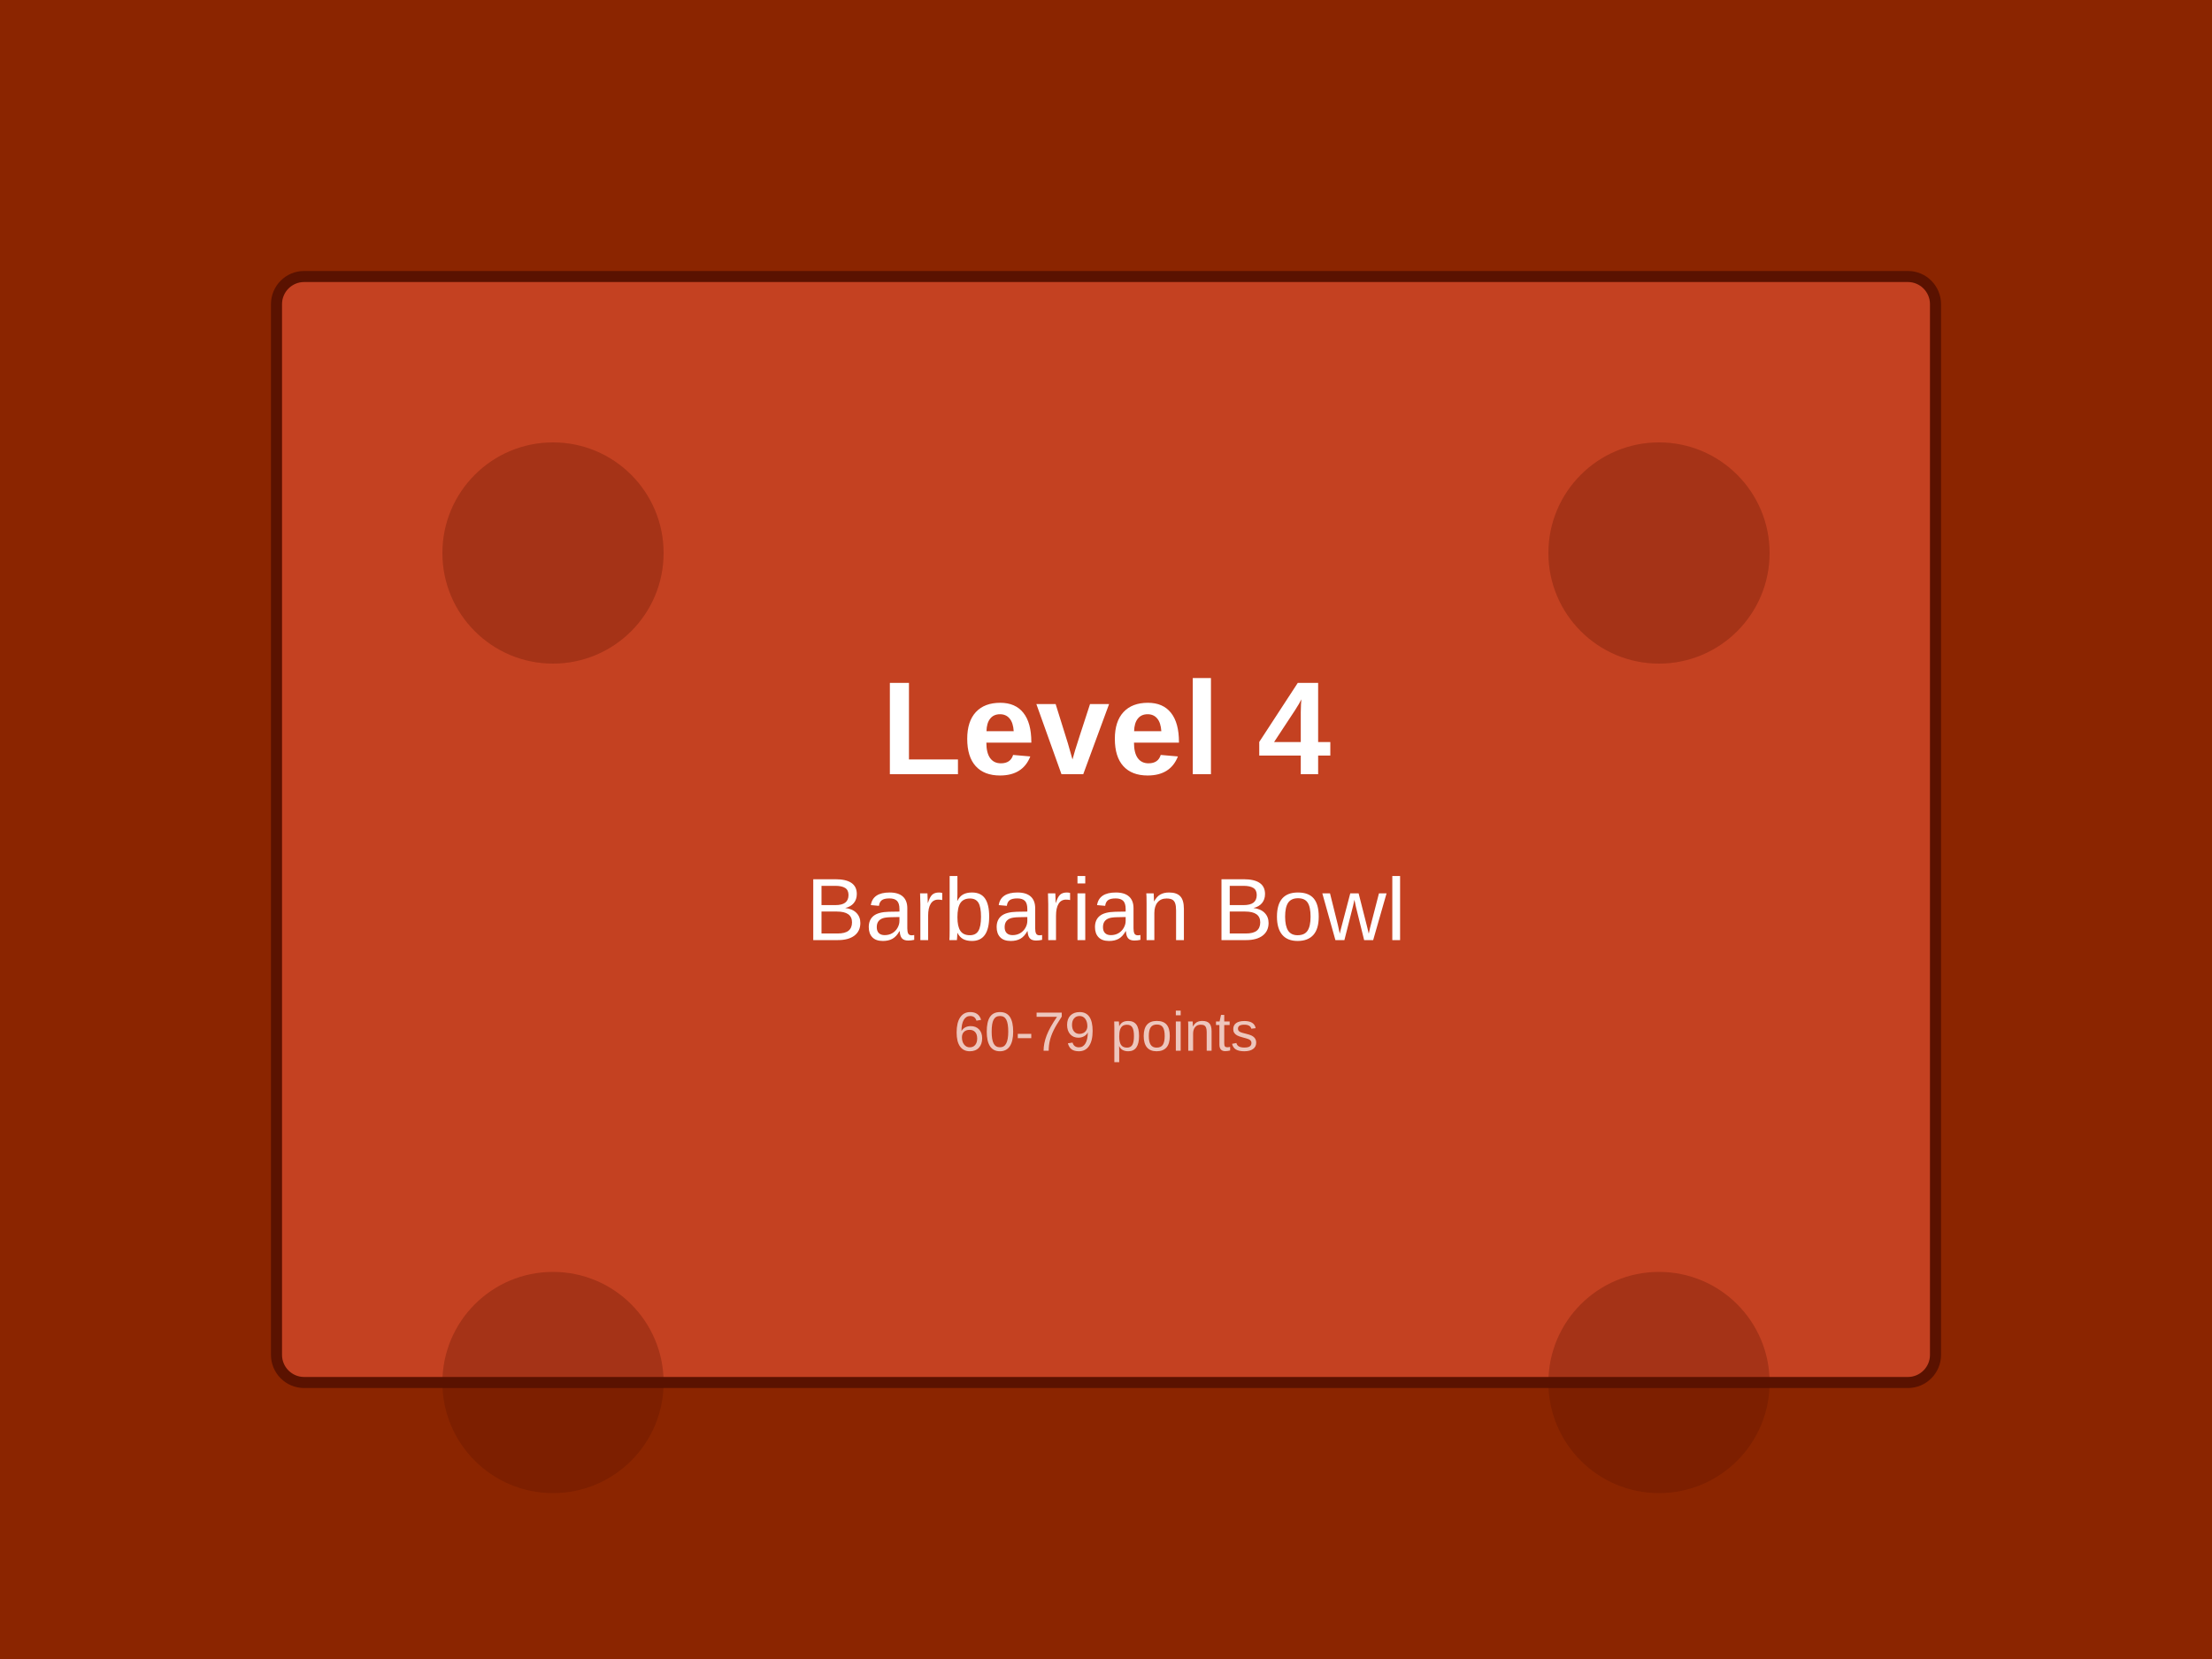
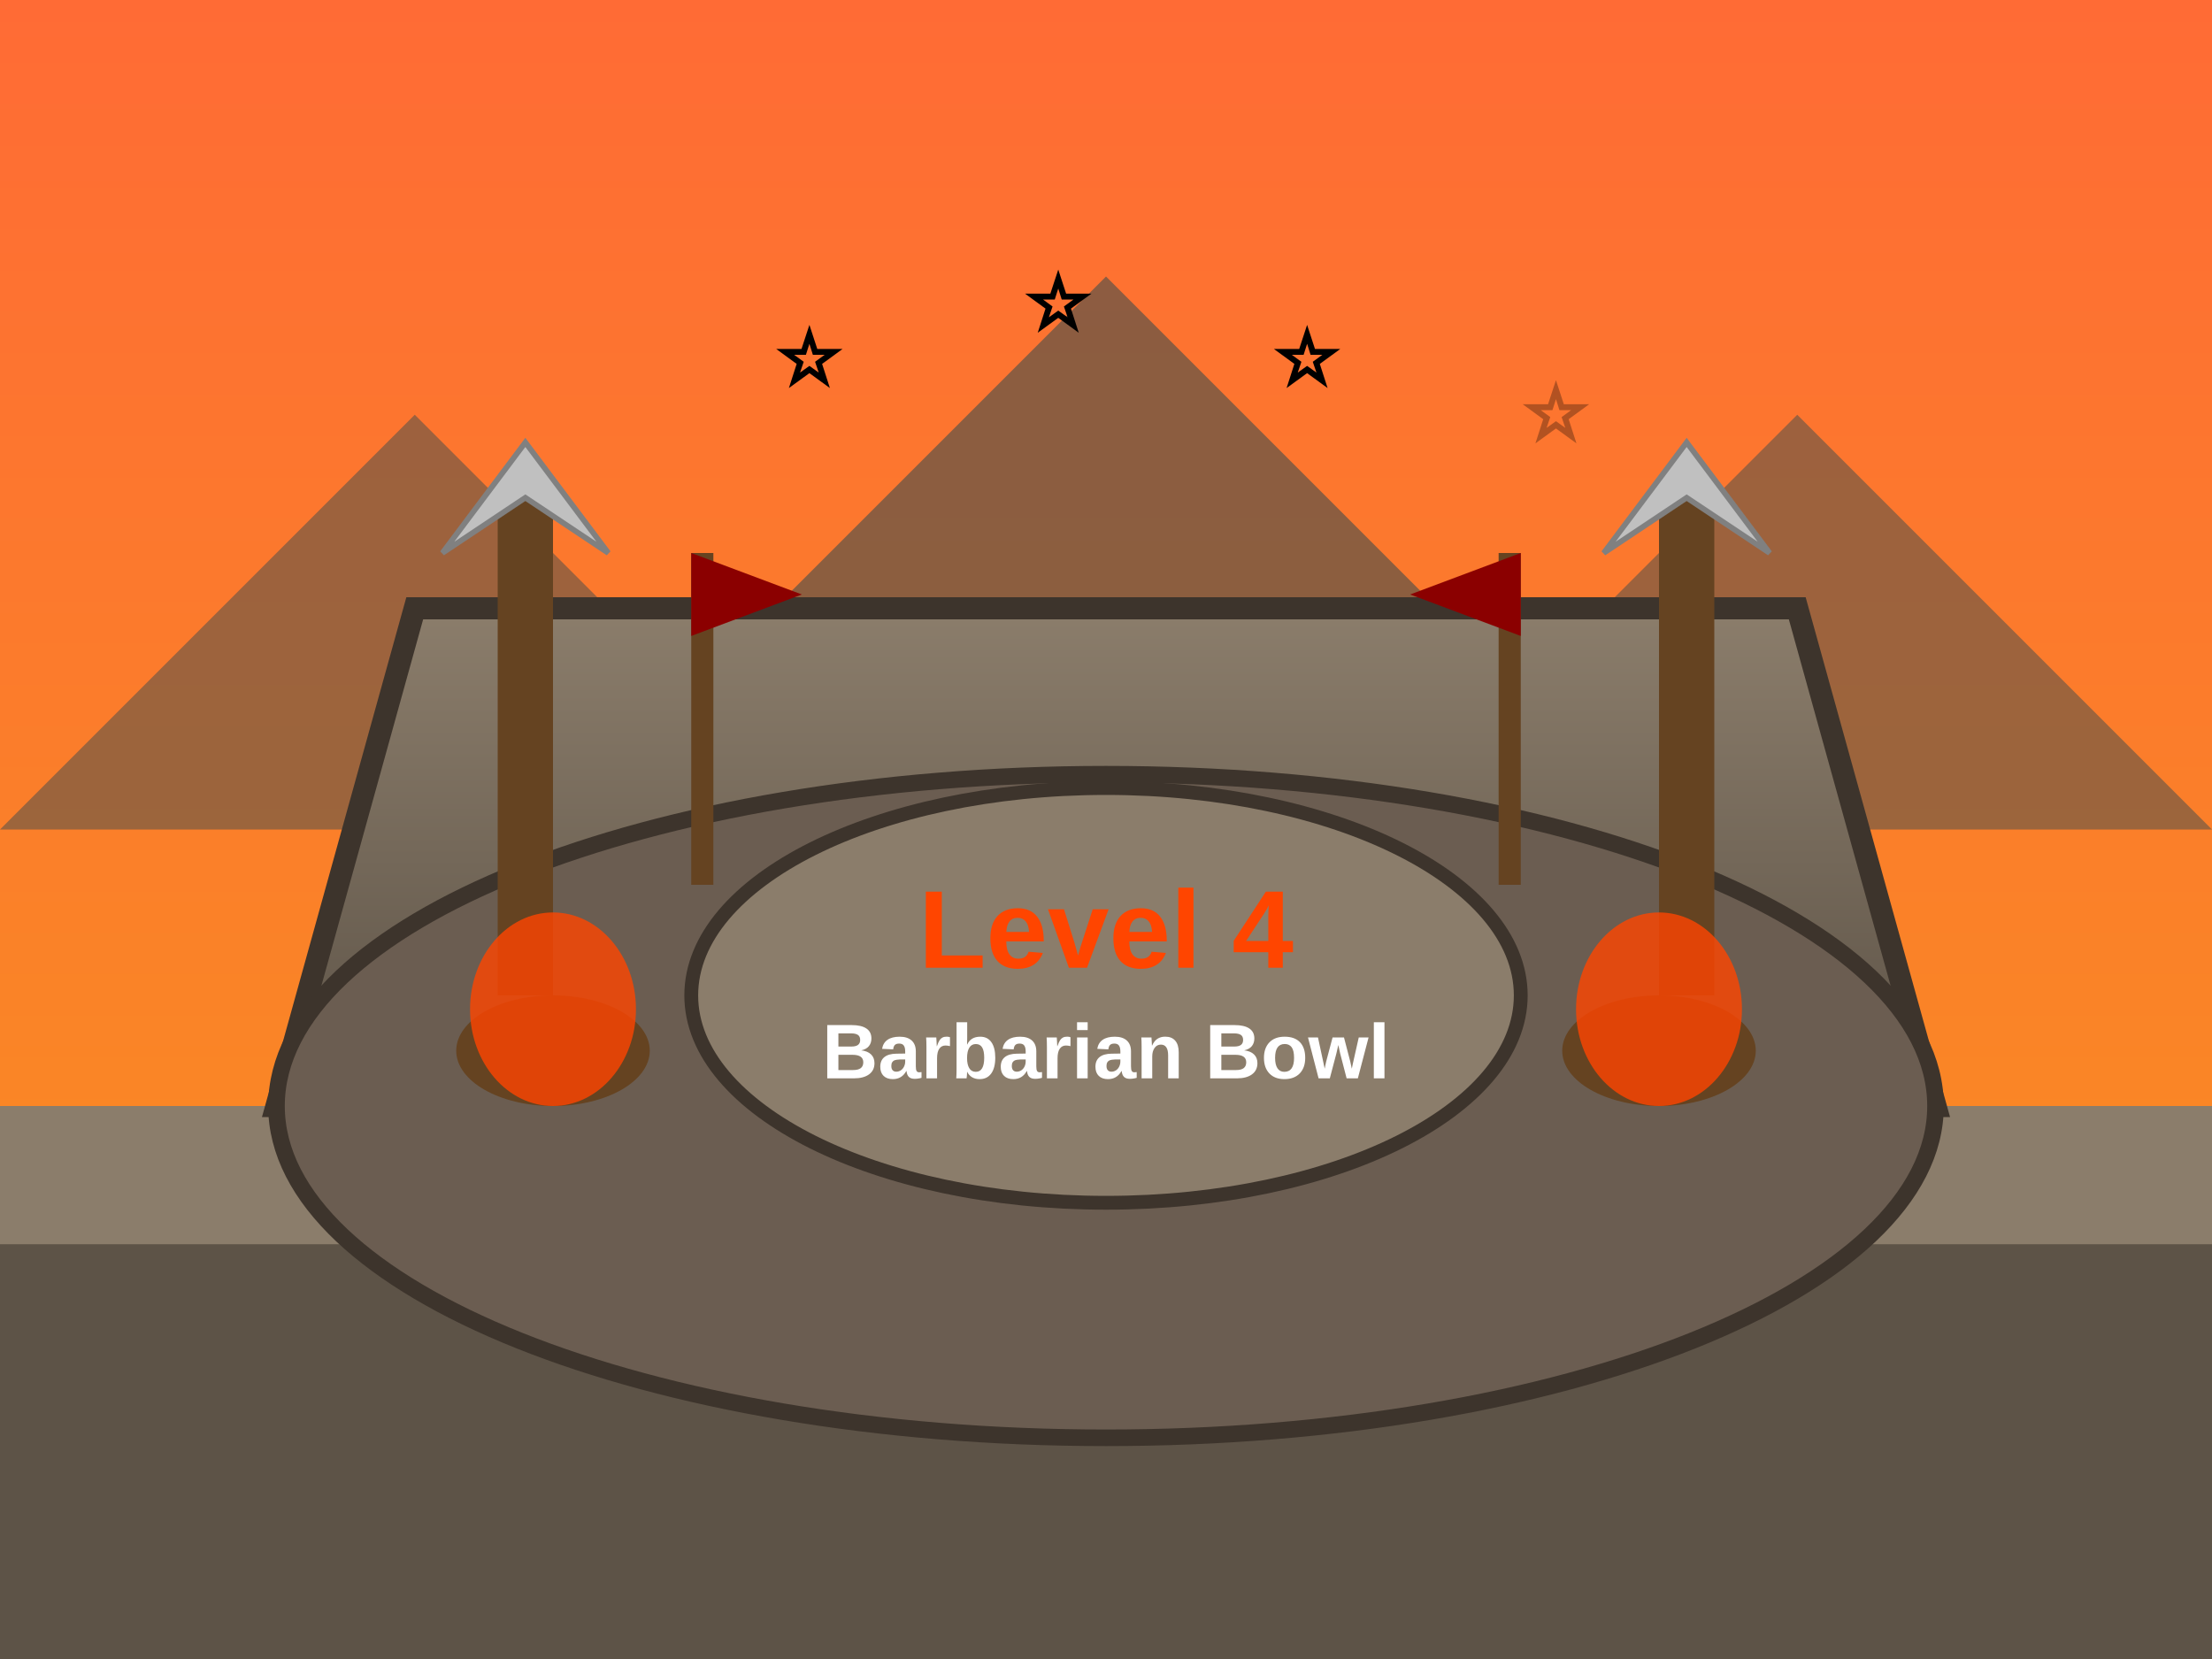
<svg xmlns="http://www.w3.org/2000/svg" width="800" height="600">
-   <rect width="800" height="600" fill="#8b2500" />
-   <rect x="100" y="100" width="600" height="400" fill="#c44121" stroke="#5a1200" stroke-width="4" rx="10" />
-   <circle cx="200" cy="200" r="40" fill="#5a1200" opacity="0.3" />
-   <circle cx="600" cy="200" r="40" fill="#5a1200" opacity="0.3" />
-   <circle cx="200" cy="500" r="40" fill="#5a1200" opacity="0.3" />
-   <circle cx="600" cy="500" r="40" fill="#5a1200" opacity="0.3" />
-   <text x="400" y="280" font-family="Arial, sans-serif" font-size="48" font-weight="bold" fill="#FFFFFF" text-anchor="middle">Level 4</text>
-   <text x="400" y="340" font-family="Arial, sans-serif" font-size="32" fill="#FFFFFF" text-anchor="middle">Barbarian Bowl</text>
-   <text x="400" y="380" font-family="Arial, sans-serif" font-size="20" fill="#FFFFFF" opacity="0.7" text-anchor="middle">60-79 points</text>
+   <defs>
+     <linearGradient id="mountainSky" x1="0%" y1="0%" x2="0%" y2="100%">
+       <stop offset="0%" style="stop-color:#FF6B35;stop-opacity:1" />
+       <stop offset="100%" style="stop-color:#F7931E;stop-opacity:1" />
+     </linearGradient>
+     <linearGradient id="rockGrad" x1="0%" y1="0%" x2="0%" y2="100%">
+       <stop offset="0%" style="stop-color:#8B7D6B;stop-opacity:1" />
+       <stop offset="100%" style="stop-color:#5D5347;stop-opacity:1" />
+     </linearGradient>
+   </defs>
+   <rect width="800" height="600" fill="url(#mountainSky)" />
+   <path d="M 0 300 L 150 150 L 300 300 Z" fill="#5D5347" opacity="0.6" />
+   <path d="M 200 300 L 400 100 L 600 300 Z" fill="#5D5347" opacity="0.7" />
+   <path d="M 500 300 L 650 150 L 800 300 Z" fill="#5D5347" opacity="0.6" />
+   <rect x="0" y="400" width="800" height="200" fill="#8B7D6B" />
+   <rect x="0" y="450" width="800" height="150" fill="#5D5347" />
+   <path d="M 100 400 L 150 220 L 650 220 L 700 400 Z" fill="url(#rockGrad)" stroke="#3D342C" stroke-width="8" />
+   <ellipse cx="400" cy="400" rx="300" ry="120" fill="#6B5D51" stroke="#3D342C" stroke-width="6" />
+   <rect x="180" y="180" width="20" height="180" fill="#654321" />
+   <path d="M 160 200 L 190 160 L 220 200 L 190 180 Z" fill="#C0C0C0" stroke="#808080" stroke-width="2" />
+   <rect x="600" y="180" width="20" height="180" fill="#654321" />
+   <path d="M 580 200 L 610 160 L 640 200 L 610 180 Z" fill="#C0C0C0" stroke="#808080" stroke-width="2" />
+   <rect x="250" y="200" width="8" height="120" fill="#654321" />
+   <path d="M 250 200 L 250 230 L 290 215 Z" fill="#8B0000" />
+   <rect x="542" y="200" width="8" height="120" fill="#654321" />
+   <path d="M 550 200 L 550 230 L 510 215 Z" fill="#8B0000" />
+   <ellipse cx="200" cy="380" rx="35" ry="20" fill="#654321" />
+   <ellipse cx="200" cy="365" rx="30" ry="35" fill="#FF4500" opacity="0.8">
+     <animate attributeName="ry" values="30;40;30" dur="1.5s" repeatCount="indefinite" />
+   </ellipse>
+   <ellipse cx="600" cy="380" rx="35" ry="20" fill="#654321" />
+   <ellipse cx="600" cy="365" rx="30" ry="35" fill="#FF4500" opacity="0.8">
+     <animate attributeName="ry" values="35;45;35" dur="1.5s" repeatCount="indefinite" />
+   </ellipse>
+   <ellipse cx="400" cy="360" rx="150" ry="75" fill="#8B7D6B" stroke="#3D342C" stroke-width="5" />
+   <text x="400" y="350" font-family="Arial, sans-serif" font-size="40" font-weight="bold" fill="#FF4500" text-anchor="middle">Level 4</text>
+   <text x="400" y="390" font-family="Arial, sans-serif" font-size="28" fill="#FFFFFF" text-anchor="middle" font-weight="bold">Barbarian Bowl</text>
+   <text x="280" y="140" font-size="38">⭐</text>
+   <text x="370" y="120" font-size="38">⭐</text>
+   <text x="460" y="140" font-size="38">⭐</text>
+   <text x="550" y="160" font-size="38" opacity="0.3">⭐</text>
</svg>
